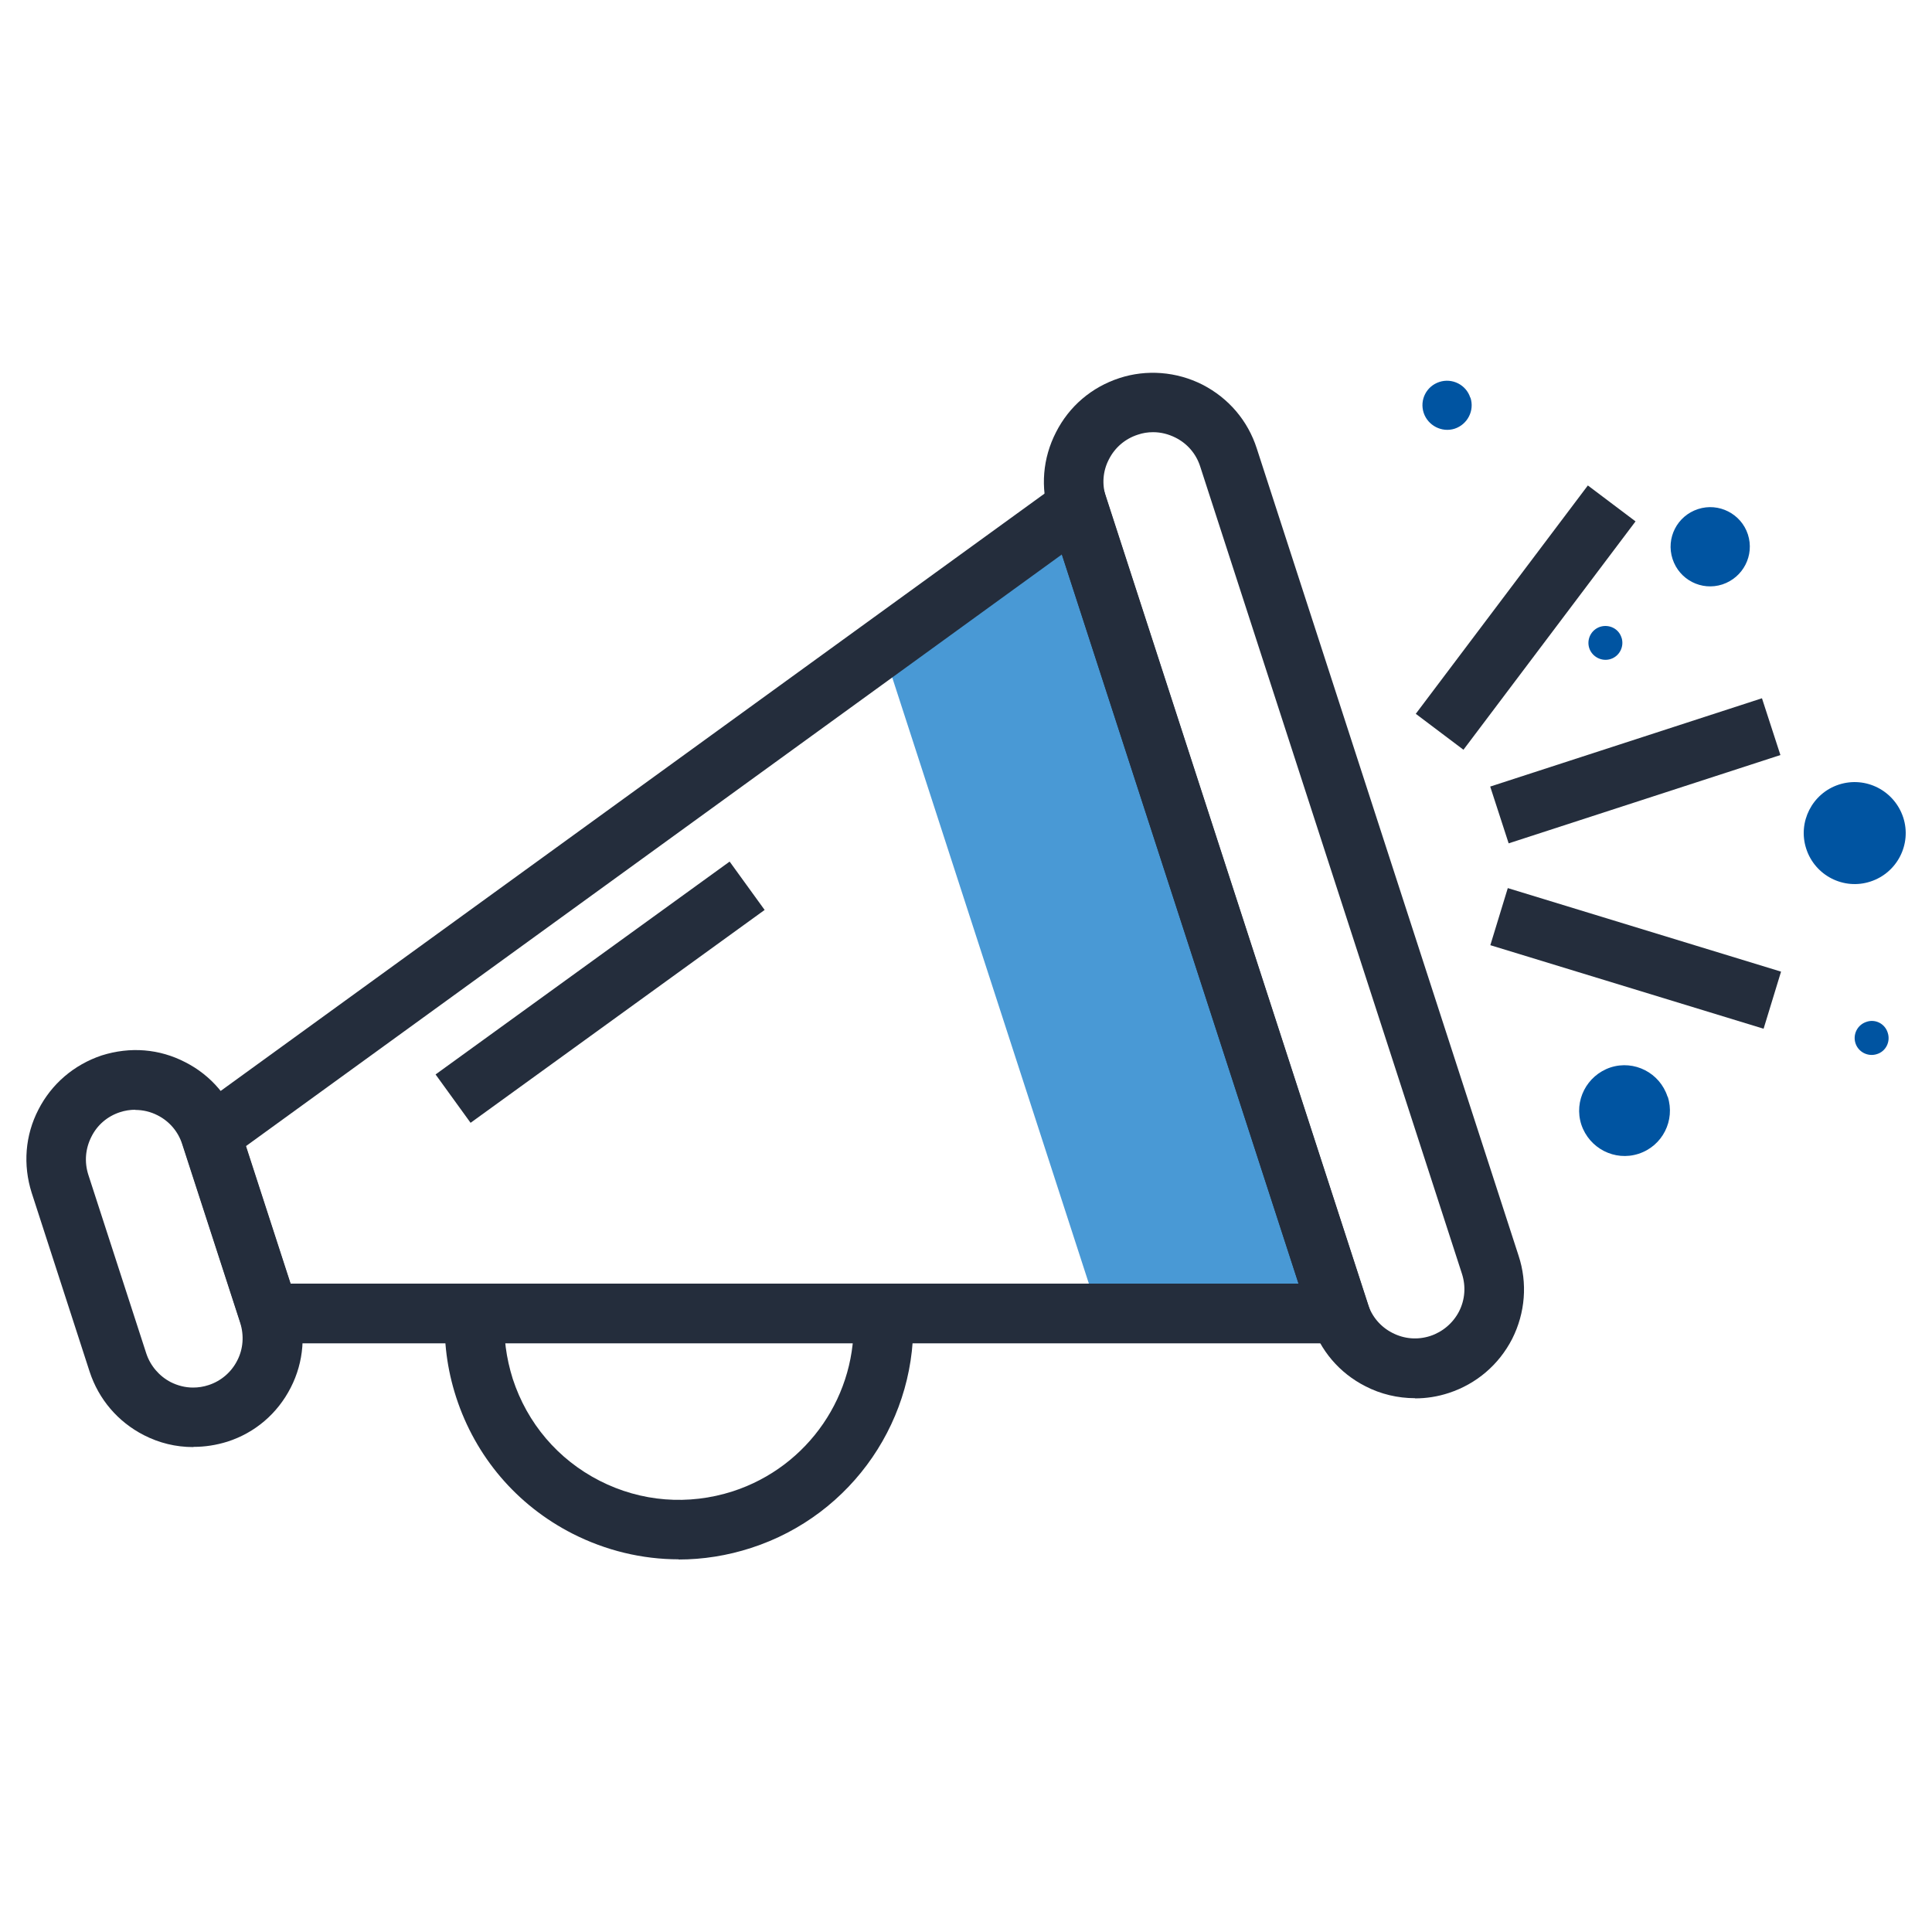
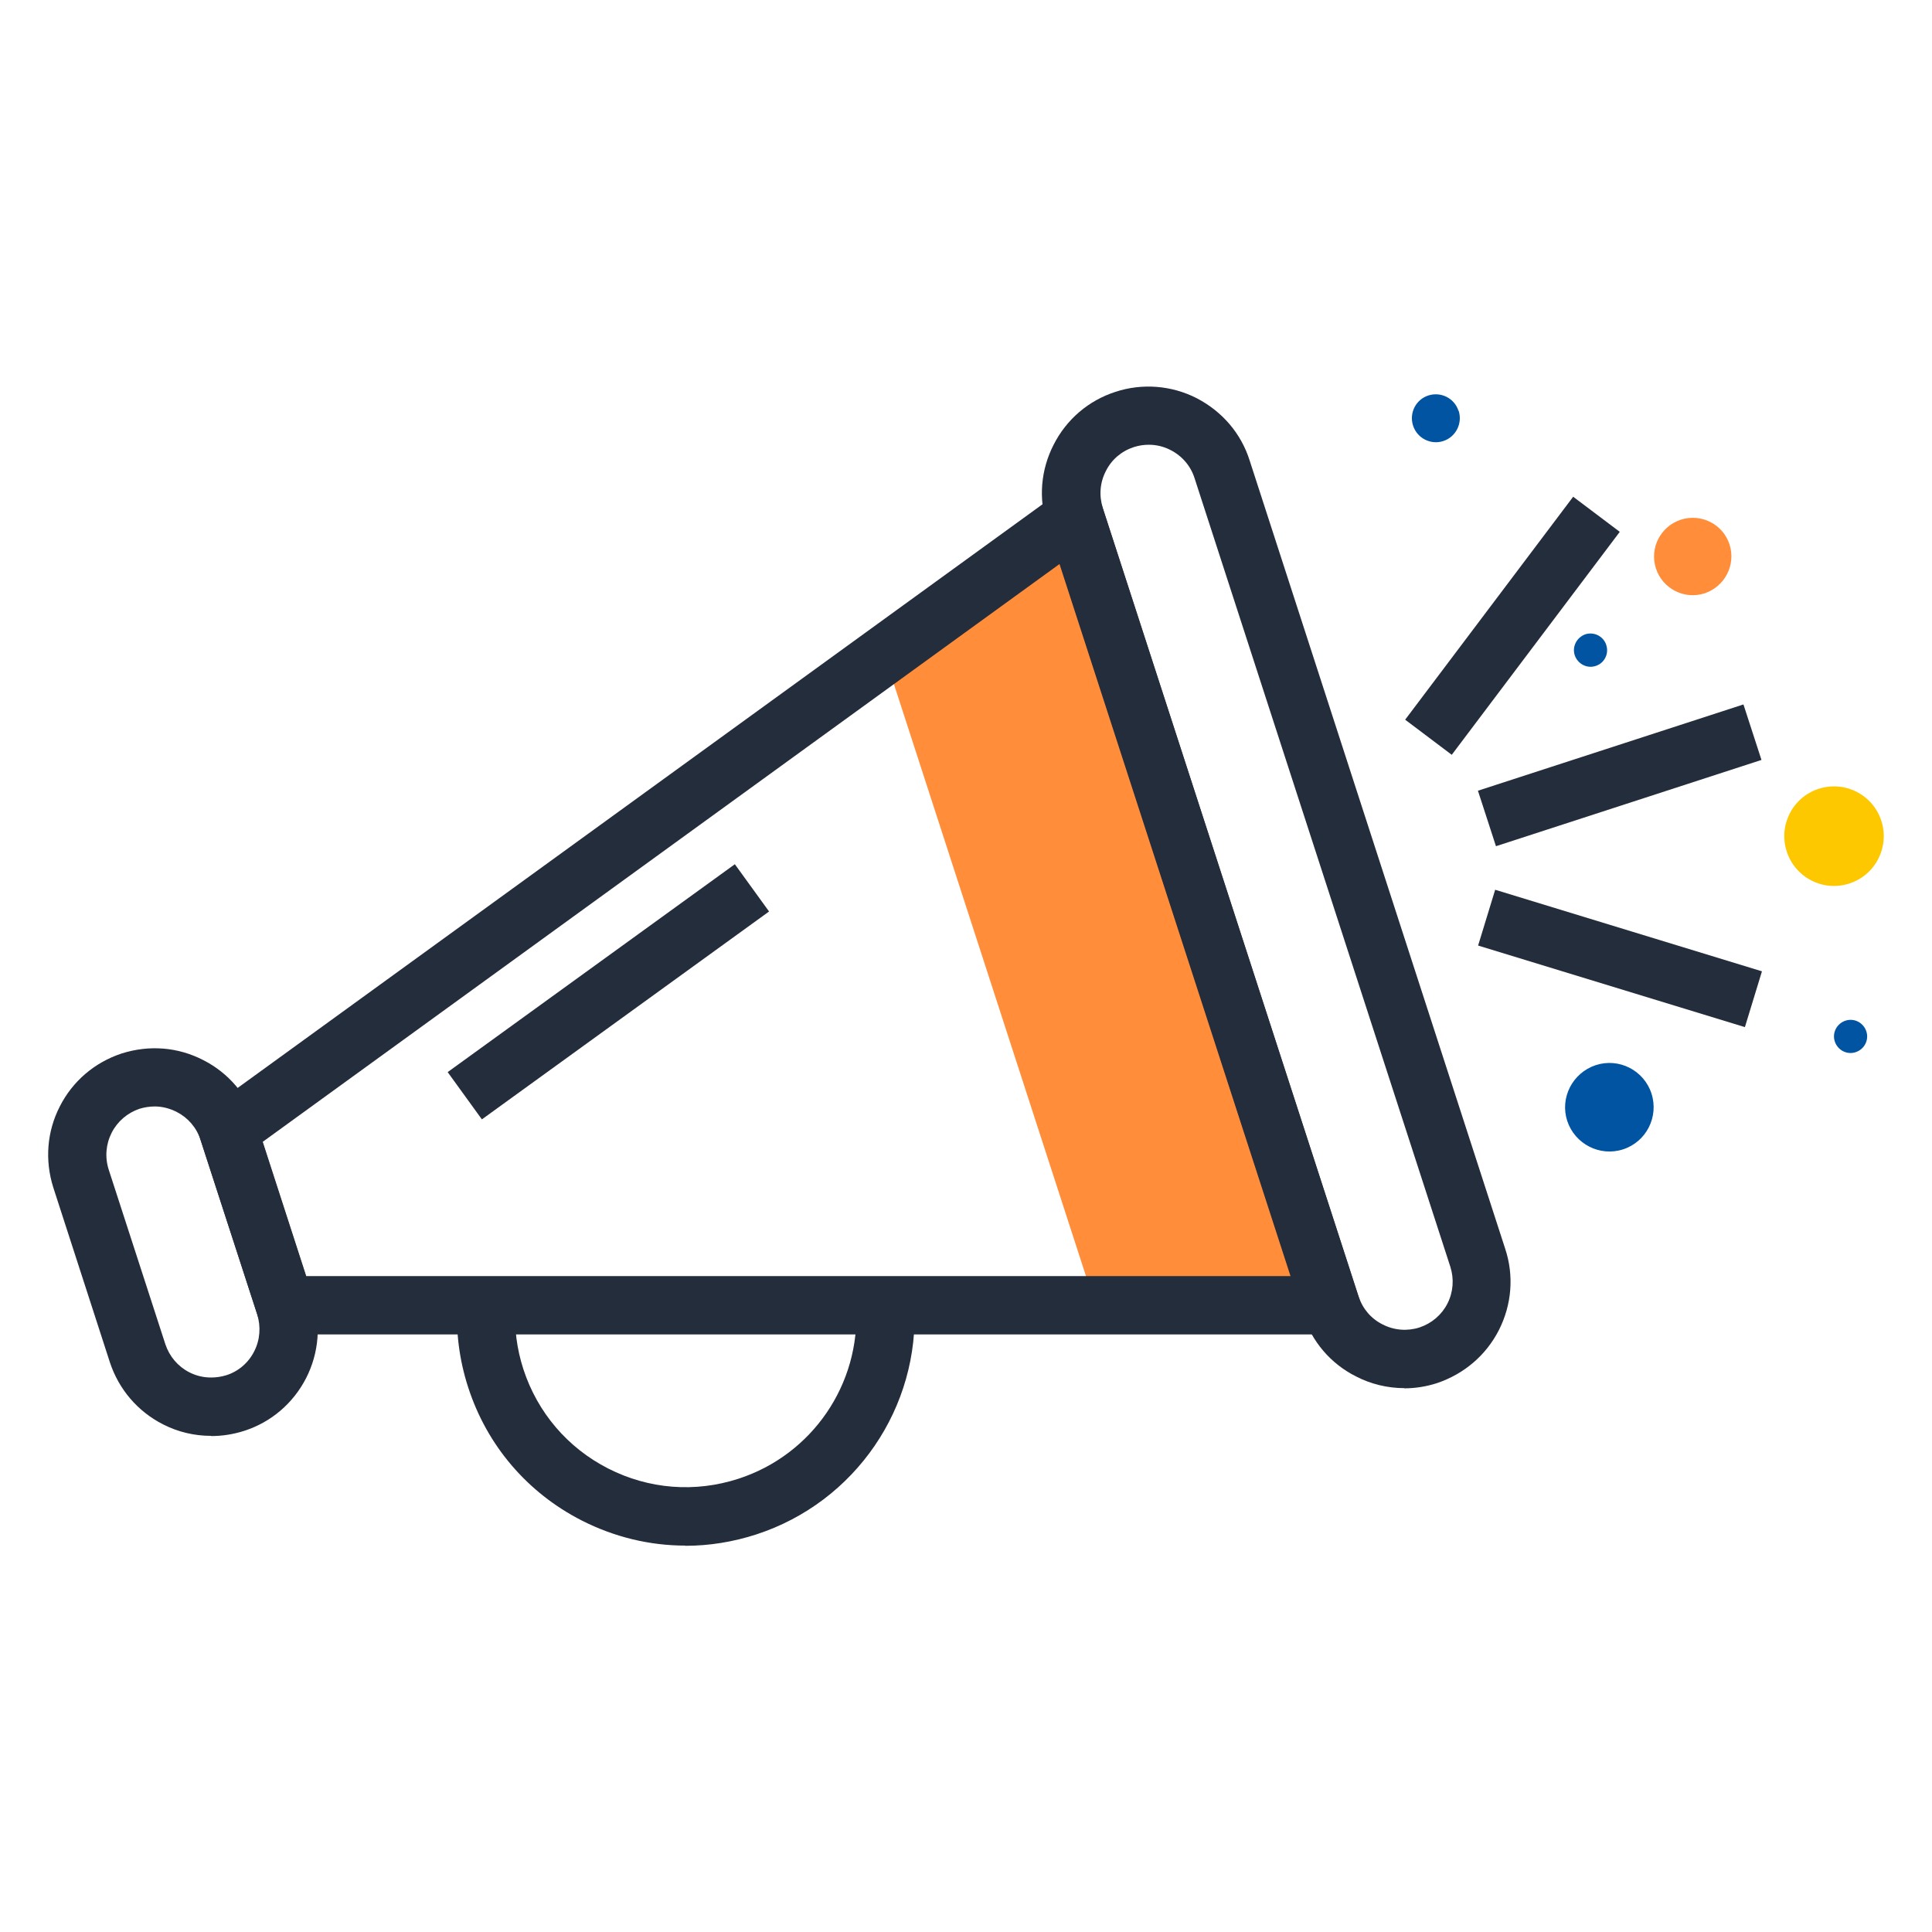
<svg xmlns="http://www.w3.org/2000/svg" id="Layer_1" version="1.1" viewBox="0 0 1000 1000">
  <defs>
    <style>
      .st0 {
-         fill: #4999d5;
+         fill: #242d3c;
      }

      .st1 {
-         fill: #242d3c;
+         fill: #fdc800;
      }

      .st2 {
        fill: #0054a1;
      }
+ 
+       .st3 {
+         fill: #ff8d39;
+       }
    </style>
  </defs>
-   <polygon class="st0" points="568.6 679.8 693.4 679.8 557.8 262 456.8 335.2 568.6 679.8" />
-   <path class="st1" d="M351.3,807.1c-18.9,0-37.7-4.5-55-13.3-28.8-14.7-50.2-39.8-60.2-70.6-4.7-14.5-6.6-29.4-5.7-44.3l30.8,1.9c-.7,11,.8,22.1,4.2,32.9,7.5,23,23.4,41.7,44.9,52.7,21.5,11,46,12.9,69,5.5,39.1-12.7,64.8-50.2,62.4-91.1l30.8-1.8c3.2,54.9-31.2,105.2-83.7,122.2-12.3,4-25,6-37.6,6Z" />
-   <path class="st1" d="M714.6,695.3H127.9s-36.9-113.8-36.9-113.8l475-344.4,148.7,458.3ZM150.3,664.4h521.8s-122.5-377.4-122.5-377.4L127.2,593.3l23.1,71.1Z" />
-   <rect class="st1" x="216.7" y="498" width="187.9" height="30.9" transform="translate(-242.1 279.8) rotate(-35.9)" />
-   <path class="st1" d="M100,749h0c-9,0-17.6-2.1-25.6-6.2-13.4-6.9-23.3-18.5-28-32.8l-30-92.6c-4.6-14.5-3.4-29.8,3.5-43.1,6.8-13.3,18.4-23.2,32.7-28,14.9-4.7,30-3.4,43.3,3.5,13.4,6.8,23.3,18.5,28,32.8l30,92.5c4.6,14.5,3.4,29.8-3.4,43.1-6.9,13.5-18.5,23.4-32.8,28-5.8,1.8-11.6,2.7-17.5,2.7ZM70.1,574.4c-2.7,0-5.4.4-8.1,1.3-6.4,2.1-11.7,6.6-14.7,12.7-3.1,6.1-3.7,13-1.6,19.6l30,92.5c2.1,6.4,6.7,11.8,12.7,14.9,3.6,1.8,7.5,2.8,11.5,2.8h0c2.7,0,5.4-.4,8.1-1.3,6.4-2.1,11.7-6.6,14.8-12.7,3.1-6,3.6-13,1.5-19.6l-30-92.4c-2.1-6.5-6.6-11.8-12.7-14.9-3.7-1.9-7.6-2.8-11.6-2.8Z" />
-   <path class="st1" d="M732.4,723.7h0c-8.9,0-17.8-2.1-25.7-6.2-13.4-6.8-23.4-18.5-28-32.9l-135.6-417.8c-4.7-14.4-3.4-29.7,3.5-43.1,6.8-13.4,18.4-23.3,32.8-28,14-4.6,29.6-3.4,43,3.4,13.6,7,23.5,18.7,28.1,33l135.5,417.8c4.7,14.2,3.5,29.6-3.3,43.1-6.9,13.4-18.5,23.3-32.8,28-5.8,1.9-11.6,2.8-17.5,2.8ZM596.8,223.7c-2.7,0-5.3.4-7.9,1.3-6.5,2.1-11.8,6.6-14.9,12.7-3.2,6.1-3.7,13-1.6,19.5l135.6,417.8c2.1,6.5,6.6,11.8,12.7,14.9,6.2,3.2,13.1,3.7,19.6,1.6,6.4-2.1,11.8-6.7,14.9-12.7,3.1-6.1,3.6-13,1.5-19.5l-135.5-417.9c-2.1-6.5-6.6-11.8-12.8-14.9-3.6-1.8-7.5-2.8-11.5-2.8Z" />
-   <rect class="st1" x="772.4" y="383.9" width="147.9" height="30.9" transform="translate(-81.9 280.7) rotate(-18)" />
-   <rect class="st1" x="831.7" y="422.7" width="30.9" height="147.9" transform="translate(124 1161) rotate(-73)" />
-   <rect class="st1" x="715.9" y="304.6" width="148" height="30.9" transform="translate(58.7 757.9) rotate(-53)" />
-   <path class="st2" d="M839.3,330c1.5,4.6-1,9.6-5.6,11.1-4.6,1.5-9.6-1.1-11.1-5.6-1.5-4.6,1-9.6,5.7-11.1,4.6-1.4,9.6,1,11,5.7Z" />
-   <path class="st2" d="M904.7,276.6c3.5,10.8-2.4,22.3-13.2,25.9-10.8,3.5-22.3-2.4-25.8-13.2-3.5-10.8,2.4-22.3,13.2-25.8,10.7-3.5,22.3,2.4,25.8,13.1Z" />
-   <path class="st2" d="M761.1,205.8c2.2,6.7-1.5,13.9-8.2,16.1-6.6,2.1-13.8-1.6-16-8.2-2.2-6.7,1.4-13.8,8.1-16,6.7-2.2,13.9,1.5,16,8.1Z" />
-   <path class="st2" d="M977.1,534.6c1.5,4.6-1,9.6-5.6,11-4.6,1.5-9.6-1-11.1-5.6-1.5-4.6,1-9.6,5.7-11.1,4.6-1.6,9.6,1,11,5.7Z" />
-   <path class="st2" d="M985.1,423.1c4.5,13.8-3.1,28.7-17,33.2-13.8,4.5-28.7-3.1-33.2-17-4.5-13.8,3.1-28.7,16.9-33.2,13.9-4.5,28.7,3.1,33.3,17Z" />
-   <path class="st2" d="M863.2,567.6c4,12.3-2.7,25.6-15.1,29.6-12.3,4-25.5-2.8-29.6-15.1-4-12.3,2.8-25.5,15.1-29.6,12.3-4,25.5,2.8,29.5,15.1Z" />
+   <polygon class="st3" points="567 675.6 688.9 675.6 556.4 267.5 457.8 339 567 675.6" />
+   <path class="st0" d="M354.8,800c-18.5,0-36.8-4.4-53.7-13-28.2-14.4-49.1-38.9-58.8-69-4.6-14.2-6.4-28.7-5.6-43.2l30.1,1.8c-.7,10.8.7,21.6,4.1,32.1,7.3,22.4,22.9,40.7,43.9,51.4,21,10.7,44.9,12.6,67.4,5.3,38.2-12.4,63.2-49,60.9-88.9l30.1-1.7c3.1,53.6-30.5,102.7-81.7,119.4-12,3.9-24.4,5.9-36.7,5.9Z" />
+   <path class="st0" d="M709.6,690.7H136.5s-36.1-111.2-36.1-111.2l463.9-336.4,145.2,447.6ZM158.5,660.5h509.7s-119.6-368.7-119.6-368.7l-412.6,299.2,22.5,69.5Z" />
+   <rect class="st0" x="223.2" y="498" width="183.5" height="30.2" transform="translate(-241.1 282.4) rotate(-35.9)" />
+   <path class="st0" d="M109.3,743.2h0c-8.7,0-17.2-2-25-6-13.1-6.7-22.8-18.1-27.4-32l-29.3-90.5c-4.5-14.2-3.3-29.1,3.4-42.1,6.6-13,18-22.7,31.9-27.3,14.5-4.6,29.3-3.3,42.3,3.4,13,6.6,22.8,18,27.3,32.1l29.3,90.3c4.5,14.1,3.3,29.1-3.3,42.1-6.7,13.1-18.1,22.9-32.1,27.4-5.6,1.8-11.4,2.7-17.1,2.7ZM80.1,572.7c-2.6,0-5.3.4-7.9,1.2-6.2,2.1-11.4,6.5-14.4,12.4-3,5.9-3.6,12.7-1.5,19.2l29.3,90.3c2.1,6.3,6.5,11.5,12.4,14.5,3.5,1.8,7.3,2.7,11.3,2.7h0c2.6,0,5.3-.4,7.9-1.2,6.2-2,11.4-6.4,14.4-12.4,3-5.9,3.5-12.7,1.5-19.2l-29.3-90.2c-2.1-6.4-6.5-11.5-12.4-14.5-3.6-1.8-7.4-2.8-11.3-2.8Z" />
+   <path class="st0" d="M726.9,718.5h0c-8.7,0-17.4-2.1-25.1-6.1-13.1-6.6-22.8-18-27.4-32.1l-132.4-408.1c-4.6-14.1-3.3-29.1,3.4-42.1,6.6-13,18-22.8,32-27.3,13.7-4.5,28.9-3.4,42,3.3,13.3,6.9,23,18.3,27.4,32.2l132.3,408.1c4.6,13.9,3.4,28.9-3.3,42.1-6.7,13.1-18.1,22.7-32,27.4-5.6,1.8-11.3,2.7-17.1,2.7ZM594.6,230.2c-2.6,0-5.2.4-7.7,1.2-6.4,2.1-11.5,6.4-14.5,12.4-3.1,6-3.6,12.7-1.6,19.1l132.4,408.1c2.1,6.4,6.4,11.5,12.4,14.5,6,3.1,12.8,3.6,19.1,1.6,6.3-2.1,11.5-6.5,14.5-12.4,3-5.9,3.5-12.7,1.5-19l-132.4-408.2c-2-6.3-6.4-11.5-12.5-14.6-3.5-1.8-7.3-2.7-11.2-2.7Z" />
+   <rect class="st0" x="766" y="386.6" width="144.5" height="30.2" transform="translate(-83 278.3) rotate(-18)" />
+   <rect class="st0" x="824" y="424.5" width="30.2" height="144.4" transform="translate(118.2 1153.3) rotate(-73)" />
+   <rect class="st0" x="710.8" y="309.2" width="144.5" height="30.2" transform="translate(52.6 754.1) rotate(-53)" />
+   <path class="st2" d="M831.4,333.9c1.5,4.5-1,9.4-5.5,10.8-4.5,1.5-9.3-1.1-10.8-5.5-1.5-4.5,1-9.3,5.5-10.9,4.5-1.4,9.3,1,10.8,5.5Z" />
+   <path class="st3" d="M895.2,281.8c3.4,10.5-2.4,21.8-12.9,25.3-10.5,3.4-21.8-2.4-25.2-12.9-3.4-10.5,2.4-21.8,12.9-25.2,10.5-3.4,21.8,2.3,25.2,12.8Z" />
+   <path class="st2" d="M755,212.6c2.1,6.6-1.5,13.6-8,15.7-6.5,2.1-13.5-1.5-15.6-8-2.1-6.5,1.4-13.5,7.9-15.6,6.5-2.1,13.5,1.4,15.6,7.9Z" />
+   <path class="st2" d="M966,533.8c1.5,4.5-1,9.3-5.5,10.8-4.5,1.5-9.3-1-10.8-5.5-1.5-4.5,1-9.3,5.5-10.8,4.5-1.5,9.3,1,10.8,5.5Z" />
+   <path class="st1" d="M973.8,424.9c4.3,13.5-3,28-16.6,32.4-13.5,4.4-28-3-32.4-16.6-4.4-13.5,3-28,16.5-32.4,13.6-4.4,28.1,3,32.5,16.6Z" />
+   <path class="st2" d="M854.8,566c3.9,12.1-2.7,25-14.7,28.9-12,3.9-24.9-2.7-28.9-14.7-3.9-12,2.7-24.9,14.8-28.9,12-3.9,24.9,2.7,28.8,14.7Z" />
</svg>
